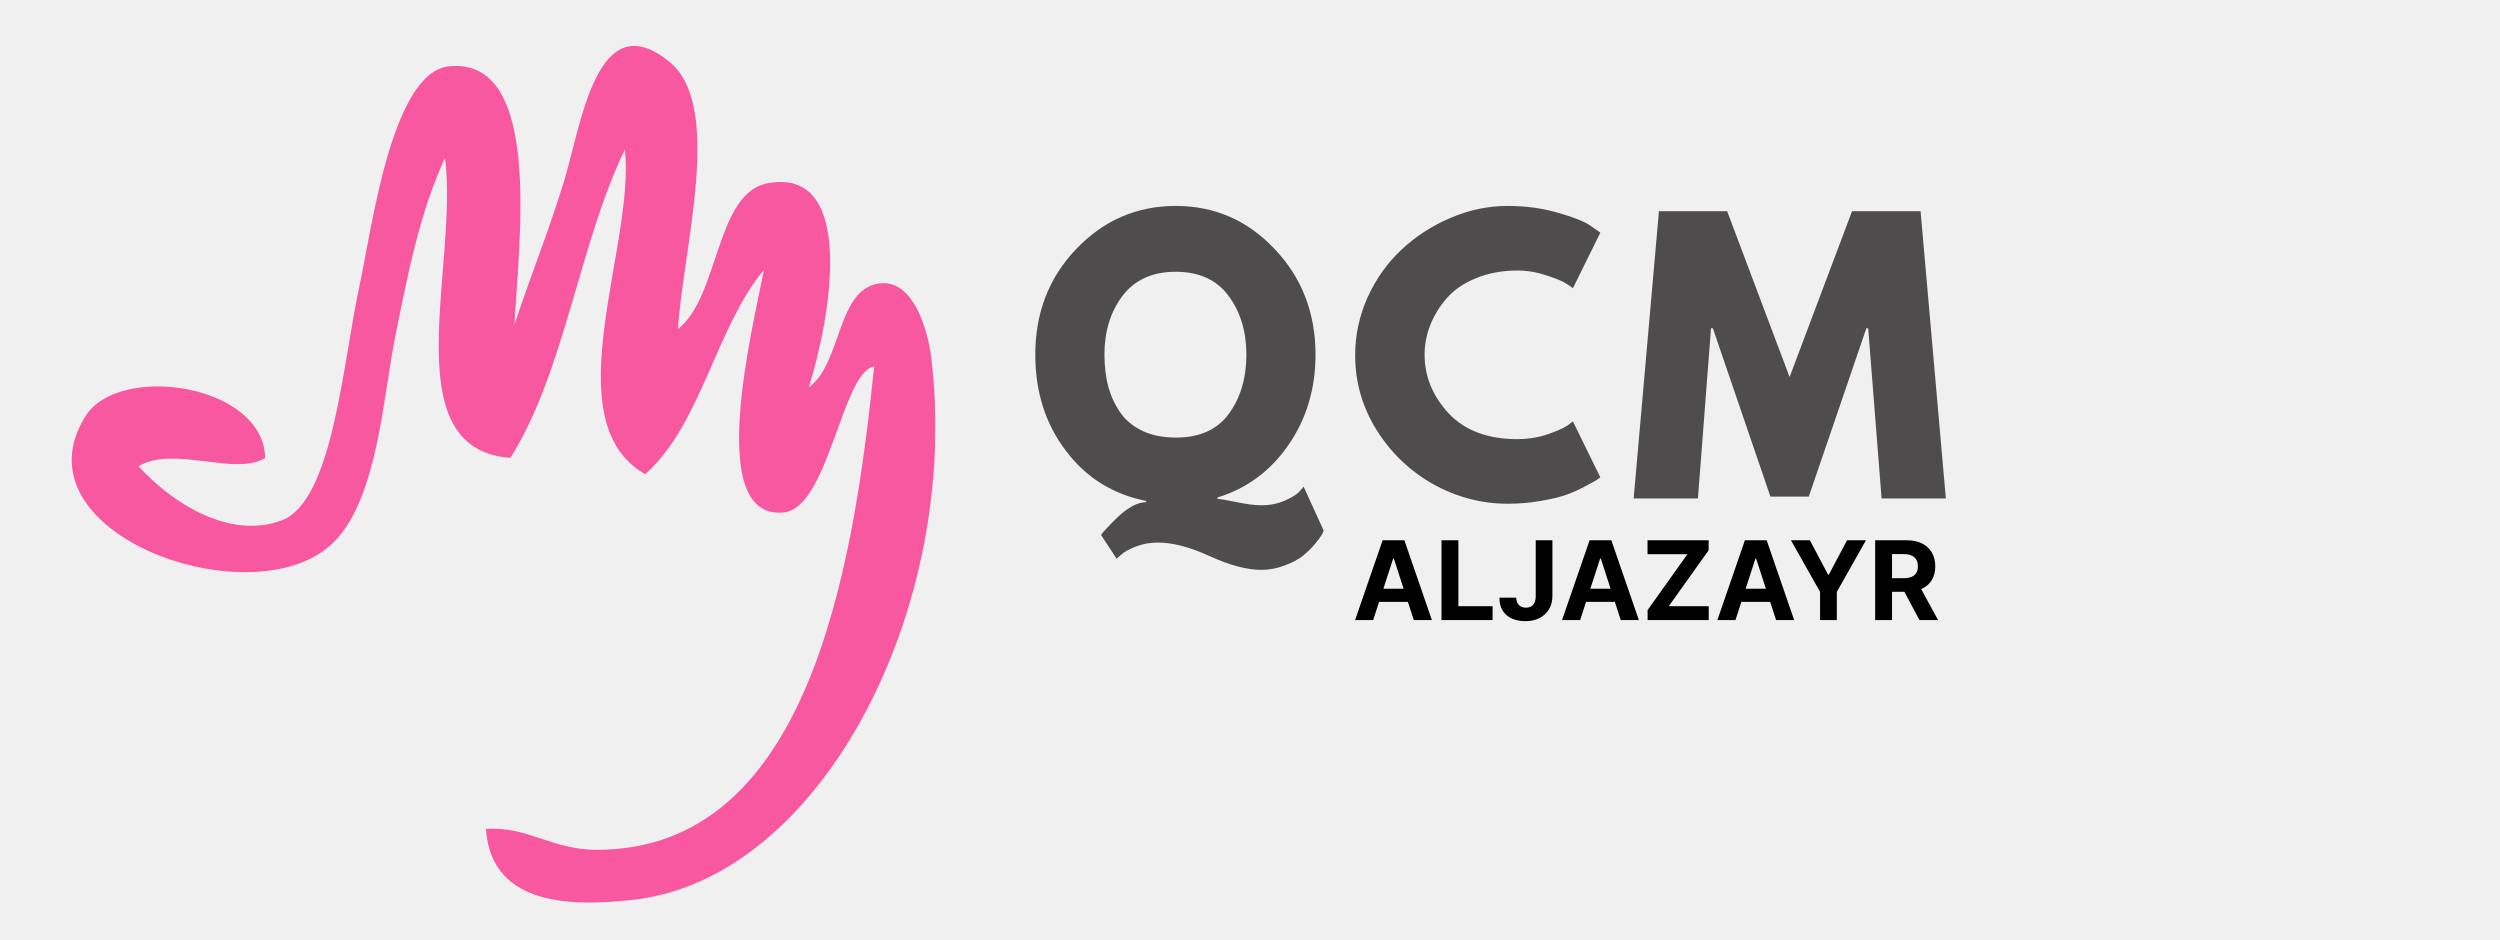
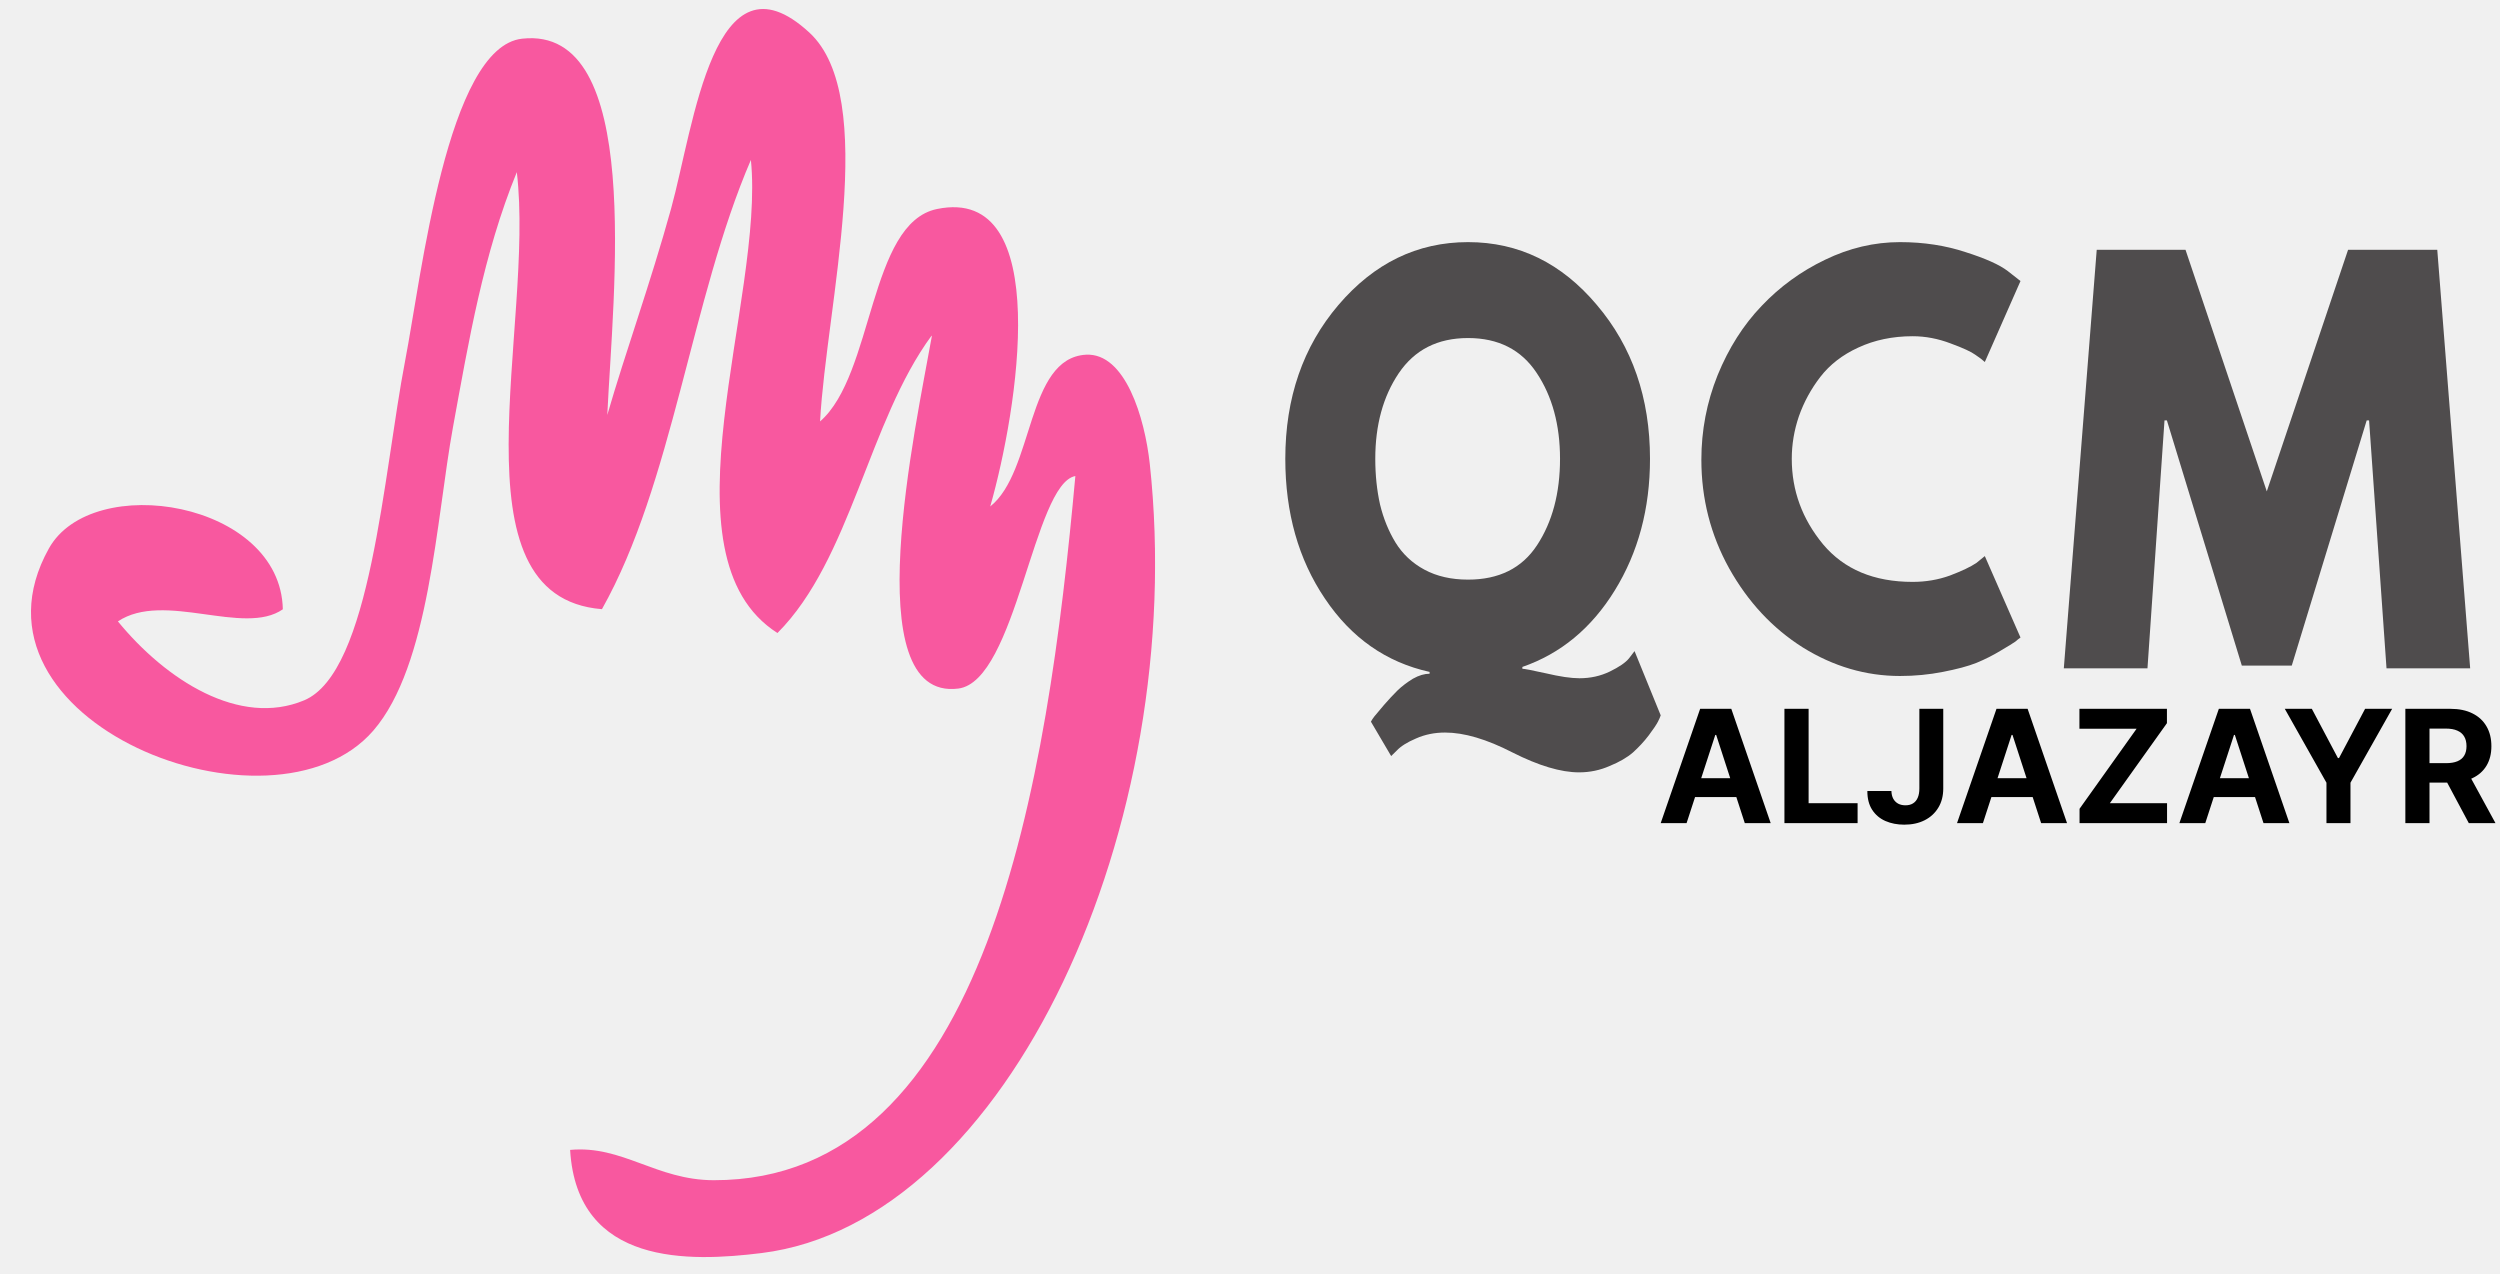
- <svg xmlns="http://www.w3.org/2000/svg" width="205" height="77" viewBox="0 0 205 77" fill="none">
-   <mask id="mask0_481_51" style="mask-type:luminance" maskUnits="userSpaceOnUse" x="4" y="3" width="73" height="72">
-     <path d="M4.795 3.259H76.725V74.868H4.795V3.259Z" fill="white" />
-   </mask>
-   <g mask="url(#mask0_481_51)">
-     <path d="M62.627 22.146C58.643 26.972 57.538 34.744 52.911 38.888C45.3 34.559 52.124 20.109 51.238 12.26C47.472 20.065 46.311 30.473 41.853 37.545C32.175 36.851 37.645 21.637 36.489 12.948C34.373 17.576 33.461 22.452 32.468 27.303C31.407 32.503 31.001 40.715 27.448 44.382C21.111 50.919 0.937 43.86 7.006 34.133C9.734 29.753 21.61 31.472 21.748 37.551C19.281 39.086 14.267 36.501 11.358 38.233C14.38 41.53 19.025 44.197 23.09 42.676C27.298 41.097 28.079 29.925 29.459 23.54C30.464 18.893 32.1 5.895 36.827 5.436C44.507 4.679 42.552 19.721 42.19 26.615C43.358 23.018 44.888 19.269 46.211 14.998C47.654 10.319 48.909 0.14 54.922 5.093C59.361 8.746 55.989 20.472 55.596 26.978C58.992 24.343 58.662 15.812 62.964 15.023C70.369 13.661 68.034 26.399 66.317 31.765C69.089 29.792 68.583 23.413 72.348 23.222C74.827 23.108 76.051 26.768 76.369 29.372C78.817 49.595 67.515 72.06 51.906 73.785C47.404 74.282 40.286 74.536 39.849 67.98C43.145 67.706 45.268 69.679 48.896 69.686C66.167 69.711 69.932 47.176 71.68 30.053C69.058 30.473 67.953 41.6 64.306 42.014C57.8 42.752 61.646 27.188 62.633 22.204L62.627 22.146Z" fill="#F8589F" />
+ <svg xmlns="http://www.w3.org/2000/svg" width="106" height="54" viewBox="0 0 106 54" fill="none">
+   <g clip-path="url(#clip0_3014_421)">
+     <mask id="mask0_3014_421" style="mask-type:luminance" maskUnits="userSpaceOnUse" x="0" y="0" width="49" height="54">
+       <path d="M0.585 0H48.993V53.945H0.585V0Z" fill="white" />
+     </mask>
+     <g mask="url(#mask0_3014_421)">
+       <path d="M39.502 14.228C36.822 17.863 36.078 23.719 32.964 26.84C27.842 23.58 32.435 12.694 31.838 6.781C29.304 12.66 28.523 20.501 25.522 25.829C19.009 25.306 22.69 13.845 21.913 7.299C20.488 10.785 19.875 14.459 19.206 18.113C18.492 22.031 18.219 28.217 15.828 30.979C11.563 35.904 -2.014 30.586 2.071 23.258C3.907 19.959 11.899 21.254 11.992 25.834C10.332 26.989 6.958 25.042 4.999 26.347C7.033 28.831 10.159 30.84 12.895 29.694C15.727 28.505 16.253 20.088 17.181 15.278C17.858 11.778 18.959 1.985 22.14 1.64C27.308 1.069 25.993 12.401 25.749 17.595C26.535 14.885 27.564 12.061 28.455 8.843C29.426 5.318 30.27 -2.35 34.317 1.381C37.305 4.134 35.036 12.967 34.771 17.868C37.057 15.883 36.834 9.457 39.729 8.862C44.713 7.836 43.141 17.432 41.986 21.474C43.852 19.988 43.511 15.183 46.045 15.039C47.713 14.952 48.537 17.71 48.751 19.671C50.398 34.907 42.793 51.83 32.288 53.13C29.258 53.504 24.468 53.696 24.173 48.756C26.392 48.55 27.821 50.036 30.262 50.041C41.885 50.06 44.419 33.084 45.595 20.184C43.831 20.501 43.087 28.883 40.633 29.195C36.254 29.751 38.843 18.026 39.507 14.271L39.502 14.228Z" fill="#F8589F" />
+     </g>
+     <path d="M58.985 32.057L58.127 30.599C58.161 30.532 58.212 30.455 58.279 30.369C58.346 30.292 58.48 30.129 58.682 29.89C58.884 29.659 59.073 29.453 59.254 29.276C59.443 29.093 59.661 28.93 59.909 28.777C60.165 28.633 60.401 28.566 60.615 28.566V28.489C58.775 28.082 57.295 27.046 56.178 25.382C55.056 23.723 54.497 21.747 54.497 19.454C54.497 16.874 55.245 14.697 56.749 12.932C58.262 11.158 60.094 10.266 62.245 10.266C64.397 10.266 66.216 11.158 67.708 12.932C69.208 14.697 69.96 16.874 69.96 19.454C69.96 21.564 69.46 23.425 68.465 25.036C67.477 26.638 66.17 27.717 64.548 28.278V28.355C64.624 28.355 64.956 28.417 65.54 28.547C66.132 28.686 66.607 28.758 66.969 28.758C67.439 28.758 67.868 28.662 68.263 28.47C68.654 28.278 68.922 28.096 69.07 27.914L69.305 27.607L70.414 30.331C70.389 30.407 70.351 30.494 70.297 30.599C70.238 30.714 70.112 30.906 69.91 31.175C69.708 31.443 69.481 31.683 69.238 31.904C68.99 32.119 68.658 32.311 68.246 32.479C67.843 32.657 67.41 32.748 66.952 32.748C66.179 32.748 65.237 32.465 64.128 31.904C63.027 31.338 62.077 31.06 61.271 31.06C60.834 31.06 60.422 31.141 60.044 31.309C59.661 31.472 59.388 31.645 59.22 31.827L58.985 32.057ZM58.312 19.454C58.312 20.145 58.38 20.792 58.514 21.392C58.657 21.982 58.875 22.519 59.169 23.003C59.472 23.492 59.88 23.876 60.397 24.154C60.922 24.437 61.539 24.576 62.245 24.576C63.556 24.576 64.531 24.092 65.17 23.118C65.817 22.135 66.145 20.912 66.145 19.454C66.145 18.011 65.813 16.798 65.153 15.81C64.502 14.827 63.531 14.333 62.245 14.333C60.955 14.333 59.976 14.832 59.304 15.829C58.64 16.817 58.312 18.025 58.312 19.454Z" fill="#4F4C4D" />
+     <path d="M81.097 24.672C81.644 24.672 82.173 24.585 82.677 24.403C83.181 24.211 83.555 24.034 83.803 23.866L84.156 23.578L85.669 27.031C85.61 27.07 85.539 27.127 85.451 27.204C85.358 27.271 85.152 27.396 84.829 27.587C84.514 27.779 84.173 27.952 83.803 28.105C83.442 28.249 82.967 28.374 82.375 28.489C81.791 28.604 81.186 28.662 80.559 28.662C79.114 28.662 77.74 28.259 76.441 27.453C75.151 26.638 74.109 25.516 73.315 24.096C72.529 22.677 72.138 21.142 72.138 19.493C72.138 18.255 72.365 17.056 72.828 15.905C73.298 14.755 73.92 13.776 74.693 12.971C75.466 12.155 76.362 11.503 77.383 11.014C78.412 10.515 79.471 10.266 80.559 10.266C81.568 10.266 82.492 10.41 83.333 10.688C84.182 10.957 84.782 11.225 85.131 11.494L85.669 11.916L84.156 15.349C84.064 15.263 83.93 15.157 83.753 15.042C83.585 14.918 83.236 14.755 82.711 14.563C82.181 14.361 81.644 14.256 81.097 14.256C80.244 14.256 79.475 14.419 78.795 14.735C78.122 15.042 77.584 15.46 77.181 15.982C76.786 16.495 76.483 17.052 76.273 17.651C76.072 18.241 75.971 18.84 75.971 19.454C75.971 20.797 76.412 22.006 77.299 23.08C78.194 24.144 79.459 24.672 81.097 24.672Z" fill="#4F4C4D" />
+     <path d="M101.188 28.336L100.449 17.824H100.348L97.171 28.221H95.053L91.876 17.824H91.775L91.053 28.336H87.506L88.901 10.592H92.666L96.112 20.835L99.558 10.592H103.34L104.735 28.336H101.188Z" fill="#4F4C4D" />
+     <path d="M71.511 34.9H70.414L72.086 30.054H73.407L75.077 34.9H73.979L72.766 31.161H72.728L71.511 34.9ZM71.443 32.995H74.036V33.795H71.443V32.995ZM75.66 34.9V30.054H76.685V34.055H78.762V34.9H75.66ZM81.381 30.054H82.394V33.433C82.394 33.745 82.324 34.016 82.183 34.247C82.044 34.477 81.851 34.654 81.603 34.779C81.356 34.904 81.068 34.966 80.74 34.966C80.448 34.966 80.183 34.915 79.945 34.812C79.708 34.708 79.52 34.55 79.382 34.339C79.243 34.126 79.174 33.859 79.176 33.537H80.196C80.199 33.665 80.225 33.774 80.274 33.866C80.324 33.956 80.393 34.025 80.48 34.074C80.568 34.121 80.672 34.145 80.792 34.145C80.918 34.145 81.025 34.118 81.111 34.064C81.2 34.009 81.267 33.929 81.312 33.823C81.358 33.717 81.381 33.587 81.381 33.433V30.054ZM84.076 34.9H82.978L84.651 30.054H85.971L87.642 34.9H86.544L85.33 31.161H85.292L84.076 34.9ZM84.007 32.995H86.601V33.795H84.007V32.995ZM88.173 34.9V34.292L90.591 30.899H88.168V30.054H91.878V30.662L89.458 34.055H91.883V34.9H88.173ZM93.504 34.9H92.406L94.079 30.054H95.4L97.07 34.9H95.972L94.758 31.161H94.721L93.504 34.9ZM93.436 32.995H96.029V33.795H93.436V32.995ZM96.875 30.054H98.022L99.127 32.141H99.175L100.28 30.054H101.427L99.66 33.187V34.9H98.642V33.187L96.875 30.054ZM101.987 34.9V30.054H103.899C104.265 30.054 104.577 30.119 104.836 30.25C105.096 30.38 105.294 30.563 105.43 30.802C105.567 31.038 105.635 31.317 105.635 31.637C105.635 31.959 105.566 32.235 105.427 32.467C105.288 32.698 105.087 32.874 104.824 32.997C104.562 33.12 104.245 33.182 103.873 33.182H102.593V32.358H103.707C103.903 32.358 104.065 32.332 104.194 32.278C104.324 32.224 104.42 32.144 104.483 32.037C104.548 31.929 104.58 31.796 104.58 31.637C104.58 31.476 104.548 31.34 104.483 31.23C104.42 31.119 104.323 31.036 104.192 30.979C104.063 30.921 103.899 30.892 103.702 30.892H103.011V34.9H101.987ZM104.604 32.694L105.808 34.9H104.677L103.499 32.694H104.604Z" fill="black" />
  </g>
-   <path d="M91.563 45.813L90.289 43.877C90.339 43.788 90.414 43.687 90.514 43.572C90.614 43.47 90.814 43.254 91.114 42.935C91.413 42.63 91.694 42.356 91.963 42.12C92.244 41.879 92.568 41.662 92.937 41.459C93.318 41.267 93.667 41.178 93.986 41.178V41.077C91.251 40.535 89.053 39.16 87.392 36.952C85.725 34.749 84.894 32.126 84.894 29.084C84.894 25.659 86.006 22.769 88.241 20.426C90.489 18.071 93.211 16.887 96.408 16.887C99.605 16.887 102.309 18.071 104.525 20.426C106.754 22.769 107.872 25.659 107.872 29.084C107.872 31.884 107.129 34.354 105.649 36.493C104.182 38.619 102.24 40.052 99.83 40.796V40.898C99.942 40.898 100.436 40.981 101.304 41.153C102.184 41.337 102.889 41.433 103.426 41.433C104.126 41.433 104.763 41.306 105.35 41.051C105.93 40.796 106.33 40.554 106.548 40.313L106.898 39.905L108.546 43.521C108.509 43.623 108.453 43.737 108.372 43.877C108.284 44.03 108.097 44.285 107.797 44.641C107.497 44.998 107.16 45.316 106.798 45.609C106.43 45.895 105.937 46.15 105.325 46.373C104.725 46.608 104.082 46.729 103.401 46.729C102.253 46.729 100.854 46.354 99.206 45.609C97.57 44.858 96.159 44.489 94.96 44.489C94.31 44.489 93.698 44.597 93.136 44.82C92.568 45.036 92.162 45.265 91.913 45.507L91.563 45.813ZM90.564 29.084C90.564 30 90.664 30.86 90.864 31.655C91.076 32.438 91.401 33.151 91.838 33.794C92.287 34.443 92.893 34.953 93.661 35.322C94.442 35.697 95.359 35.882 96.408 35.882C98.356 35.882 99.805 35.239 100.754 33.947C101.716 32.642 102.203 31.019 102.203 29.084C102.203 27.167 101.709 25.557 100.729 24.245C99.761 22.941 98.319 22.285 96.408 22.285C94.491 22.285 93.037 22.947 92.038 24.271C91.051 25.582 90.564 27.186 90.564 29.084Z" fill="#4F4C4D" />
-   <path d="M124.435 36.009C125.246 36.009 126.033 35.895 126.782 35.653C127.532 35.398 128.087 35.163 128.456 34.94L128.98 34.558L131.228 39.141C131.141 39.192 131.034 39.269 130.903 39.37C130.766 39.46 130.46 39.625 129.979 39.88C129.511 40.134 129.005 40.364 128.456 40.567C127.919 40.758 127.213 40.924 126.333 41.077C125.465 41.229 124.566 41.306 123.635 41.306C121.488 41.306 119.446 40.771 117.516 39.702C115.6 38.619 114.051 37.13 112.871 35.245C111.703 33.361 111.123 31.324 111.123 29.134C111.123 27.492 111.46 25.901 112.147 24.373C112.846 22.845 113.77 21.546 114.919 20.477C116.068 19.395 117.398 18.529 118.915 17.88C120.445 17.218 122.018 16.887 123.635 16.887C125.134 16.887 126.508 17.078 127.756 17.447C129.018 17.803 129.911 18.16 130.429 18.516L131.228 19.076L128.98 23.634C128.843 23.52 128.643 23.38 128.381 23.227C128.131 23.061 127.613 22.845 126.832 22.59C126.046 22.323 125.246 22.183 124.435 22.183C123.167 22.183 122.024 22.399 121.013 22.82C120.014 23.227 119.215 23.781 118.615 24.475C118.028 25.156 117.579 25.894 117.267 26.69C116.967 27.473 116.817 28.269 116.817 29.084C116.817 30.866 117.473 32.47 118.79 33.896C120.12 35.309 122 36.009 124.435 36.009Z" fill="#4F4C4D" />
-   <path d="M154.29 40.873L153.191 26.919H153.041L148.321 40.72H145.174L140.454 26.919H140.304L139.23 40.873H133.96L136.033 17.32H141.627L146.747 30.917L151.867 17.32H157.487L159.56 40.873H154.29Z" fill="#4F4C4D" />
-   <path d="M112.599 50.848H111.116L113.375 44.302H115.159L117.415 50.848H115.932L114.293 45.798H114.241L112.599 50.848ZM112.506 48.275H116.009V49.355H112.506V48.275ZM118.203 50.848V44.302H119.587V49.707H122.393V50.848H118.203ZM125.93 44.302H127.298V48.866C127.298 49.288 127.203 49.654 127.014 49.966C126.826 50.277 126.565 50.516 126.231 50.685C125.896 50.853 125.507 50.937 125.064 50.937C124.67 50.937 124.312 50.868 123.99 50.729C123.671 50.589 123.417 50.376 123.229 50.09C123.042 49.803 122.949 49.441 122.951 49.007H124.329C124.333 49.179 124.368 49.327 124.434 49.451C124.503 49.572 124.595 49.666 124.712 49.732C124.832 49.796 124.972 49.828 125.134 49.828C125.305 49.828 125.449 49.792 125.566 49.719C125.685 49.645 125.776 49.536 125.837 49.394C125.899 49.251 125.93 49.075 125.93 48.866V44.302ZM129.57 50.848H128.087L130.347 44.302H132.13L134.387 50.848H132.904L131.264 45.798H131.213L129.57 50.848ZM129.478 48.275H132.981V49.355H129.478V48.275ZM135.104 50.848V50.026L138.371 45.443H135.098V44.302H140.109V45.124L136.84 49.707H140.116V50.848H135.104ZM142.306 50.848H140.823L143.082 44.302H144.866L147.122 50.848H145.639L144 45.798H143.948L142.306 50.848ZM142.213 48.275H145.716V49.355H142.213V48.275ZM146.858 44.302H148.409L149.901 47.121H149.965L151.458 44.302H153.008L150.62 48.534V50.848H149.246V48.534L146.858 44.302ZM153.763 50.848V44.302H156.346C156.84 44.302 157.262 44.391 157.611 44.568C157.963 44.742 158.23 44.99 158.414 45.312C158.599 45.632 158.692 46.008 158.692 46.44C158.692 46.875 158.598 47.249 158.41 47.562C158.223 47.873 157.951 48.112 157.596 48.278C157.242 48.444 156.814 48.527 156.311 48.527H154.582V47.415H156.087C156.351 47.415 156.571 47.379 156.745 47.306C156.92 47.234 157.05 47.125 157.135 46.98C157.223 46.836 157.266 46.656 157.266 46.44C157.266 46.223 157.223 46.04 157.135 45.891C157.05 45.742 156.919 45.629 156.742 45.552C156.567 45.473 156.347 45.434 156.081 45.434H155.147V50.848H153.763ZM157.298 47.869L158.925 50.848H157.397L155.806 47.869H157.298Z" fill="black" />
+   <defs>
+     <clipPath id="clip0_3014_421">
+       <rect width="106" height="53.945" fill="white" />
+     </clipPath>
+   </defs>
</svg>
